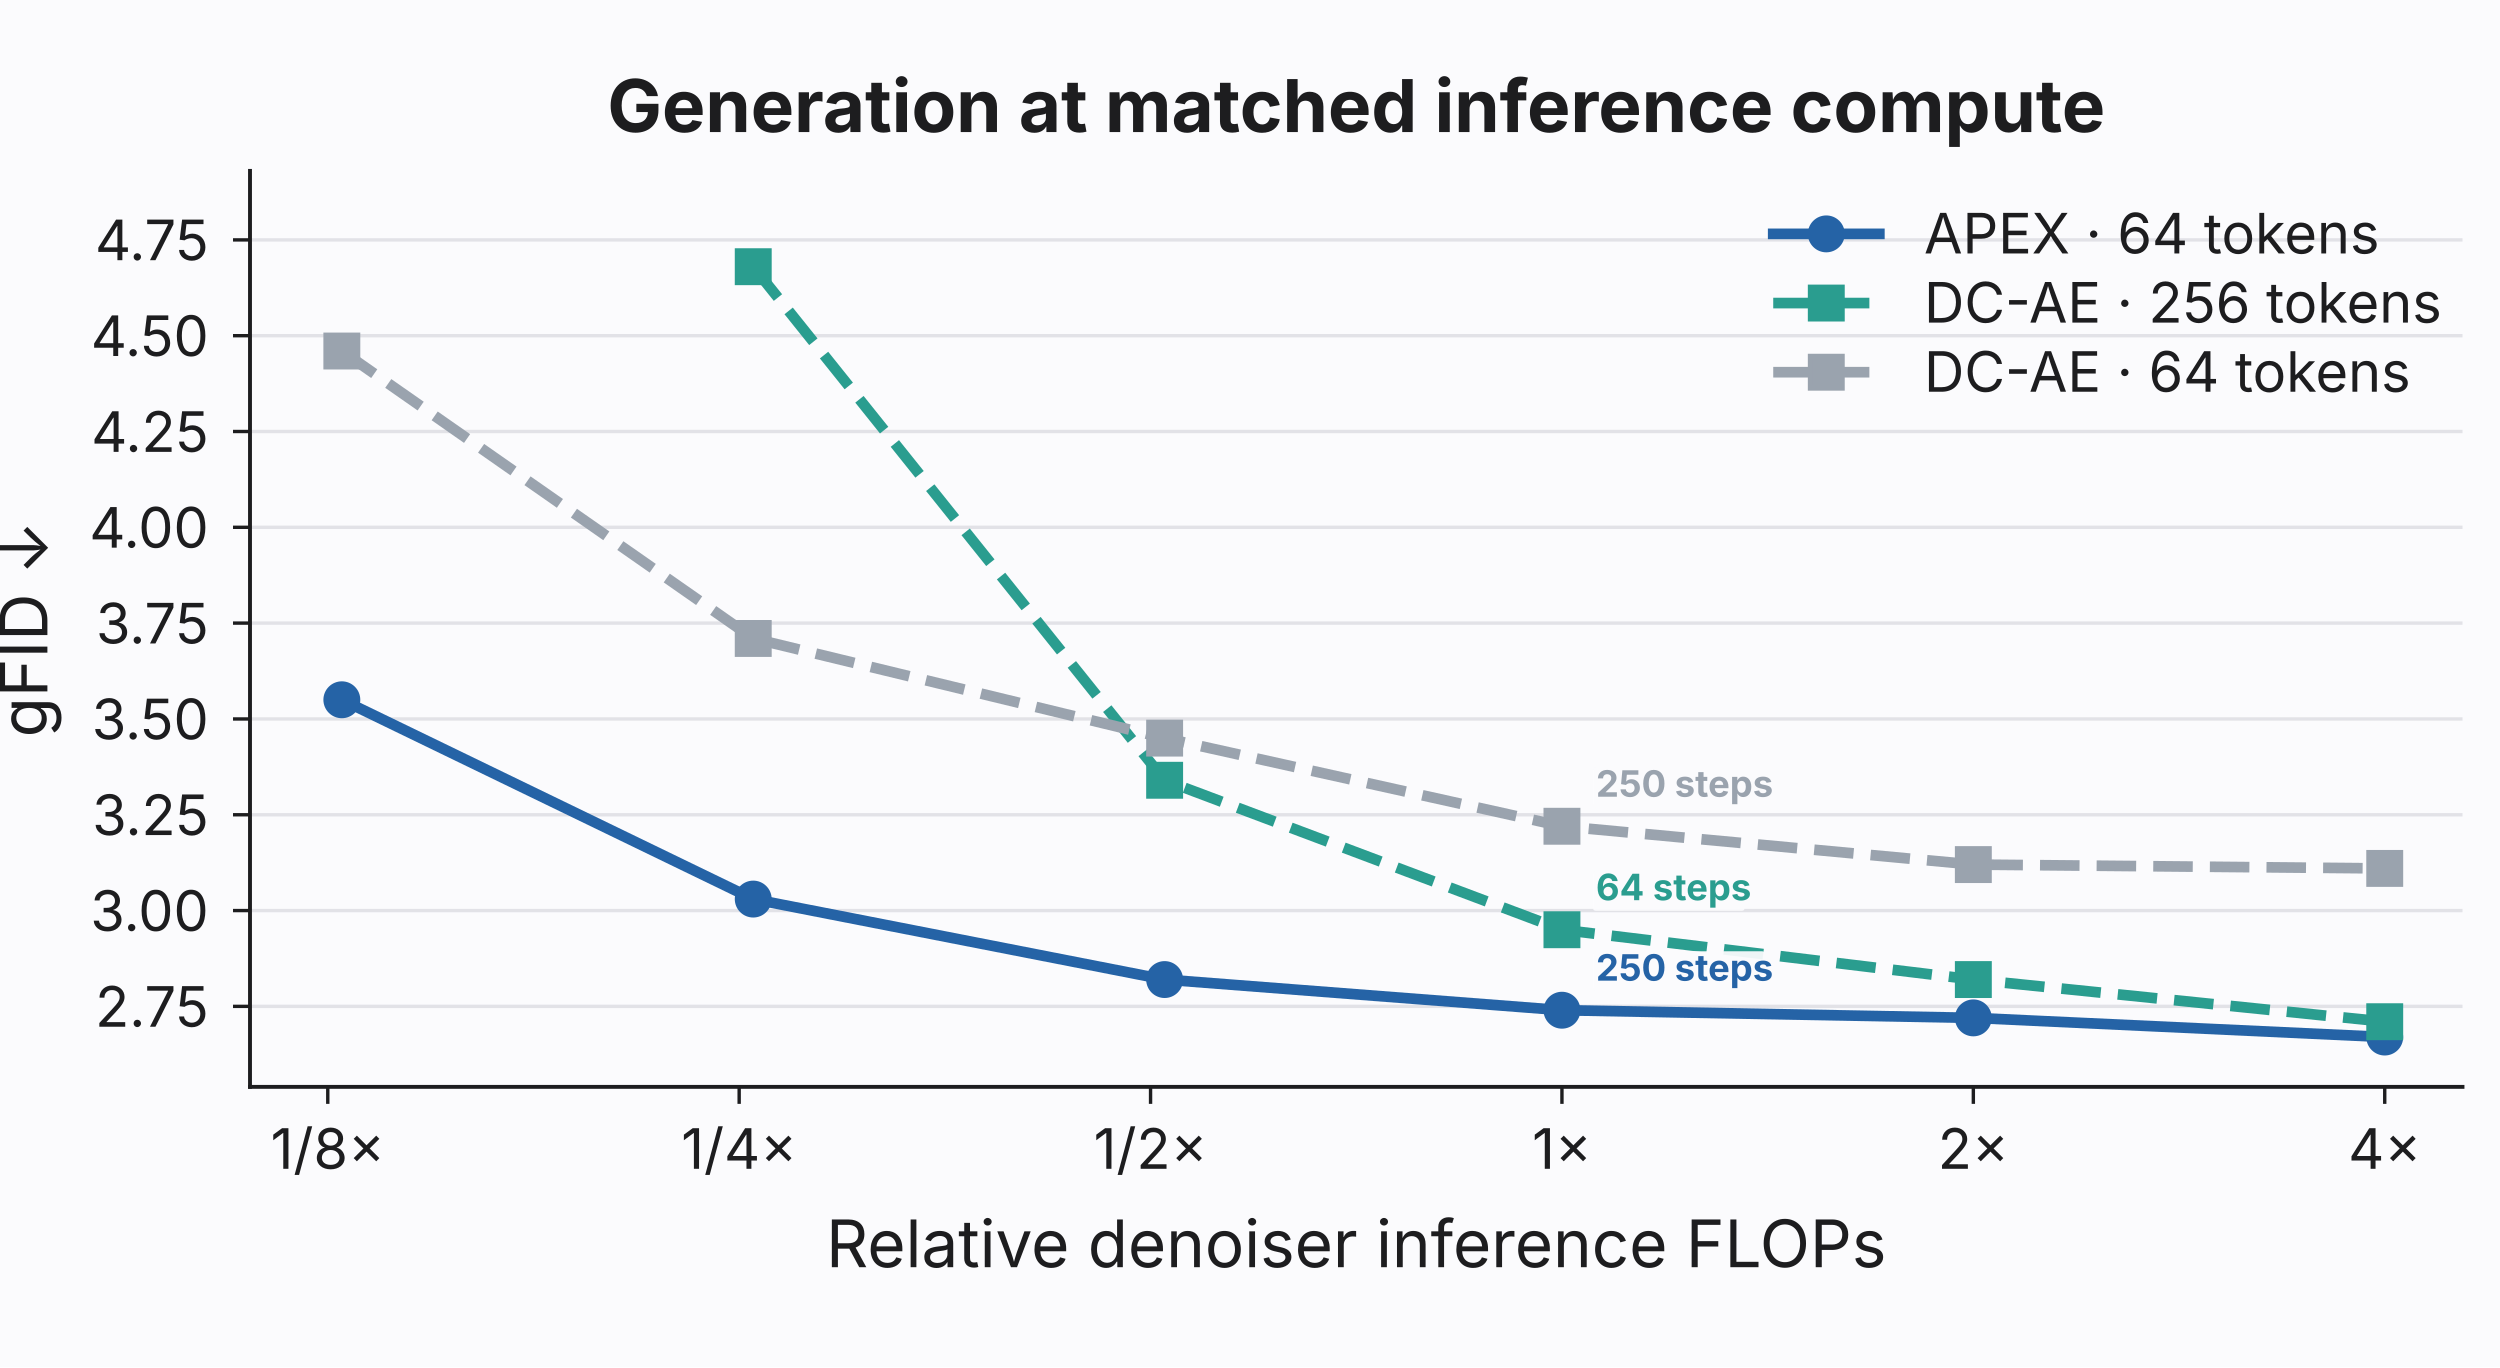
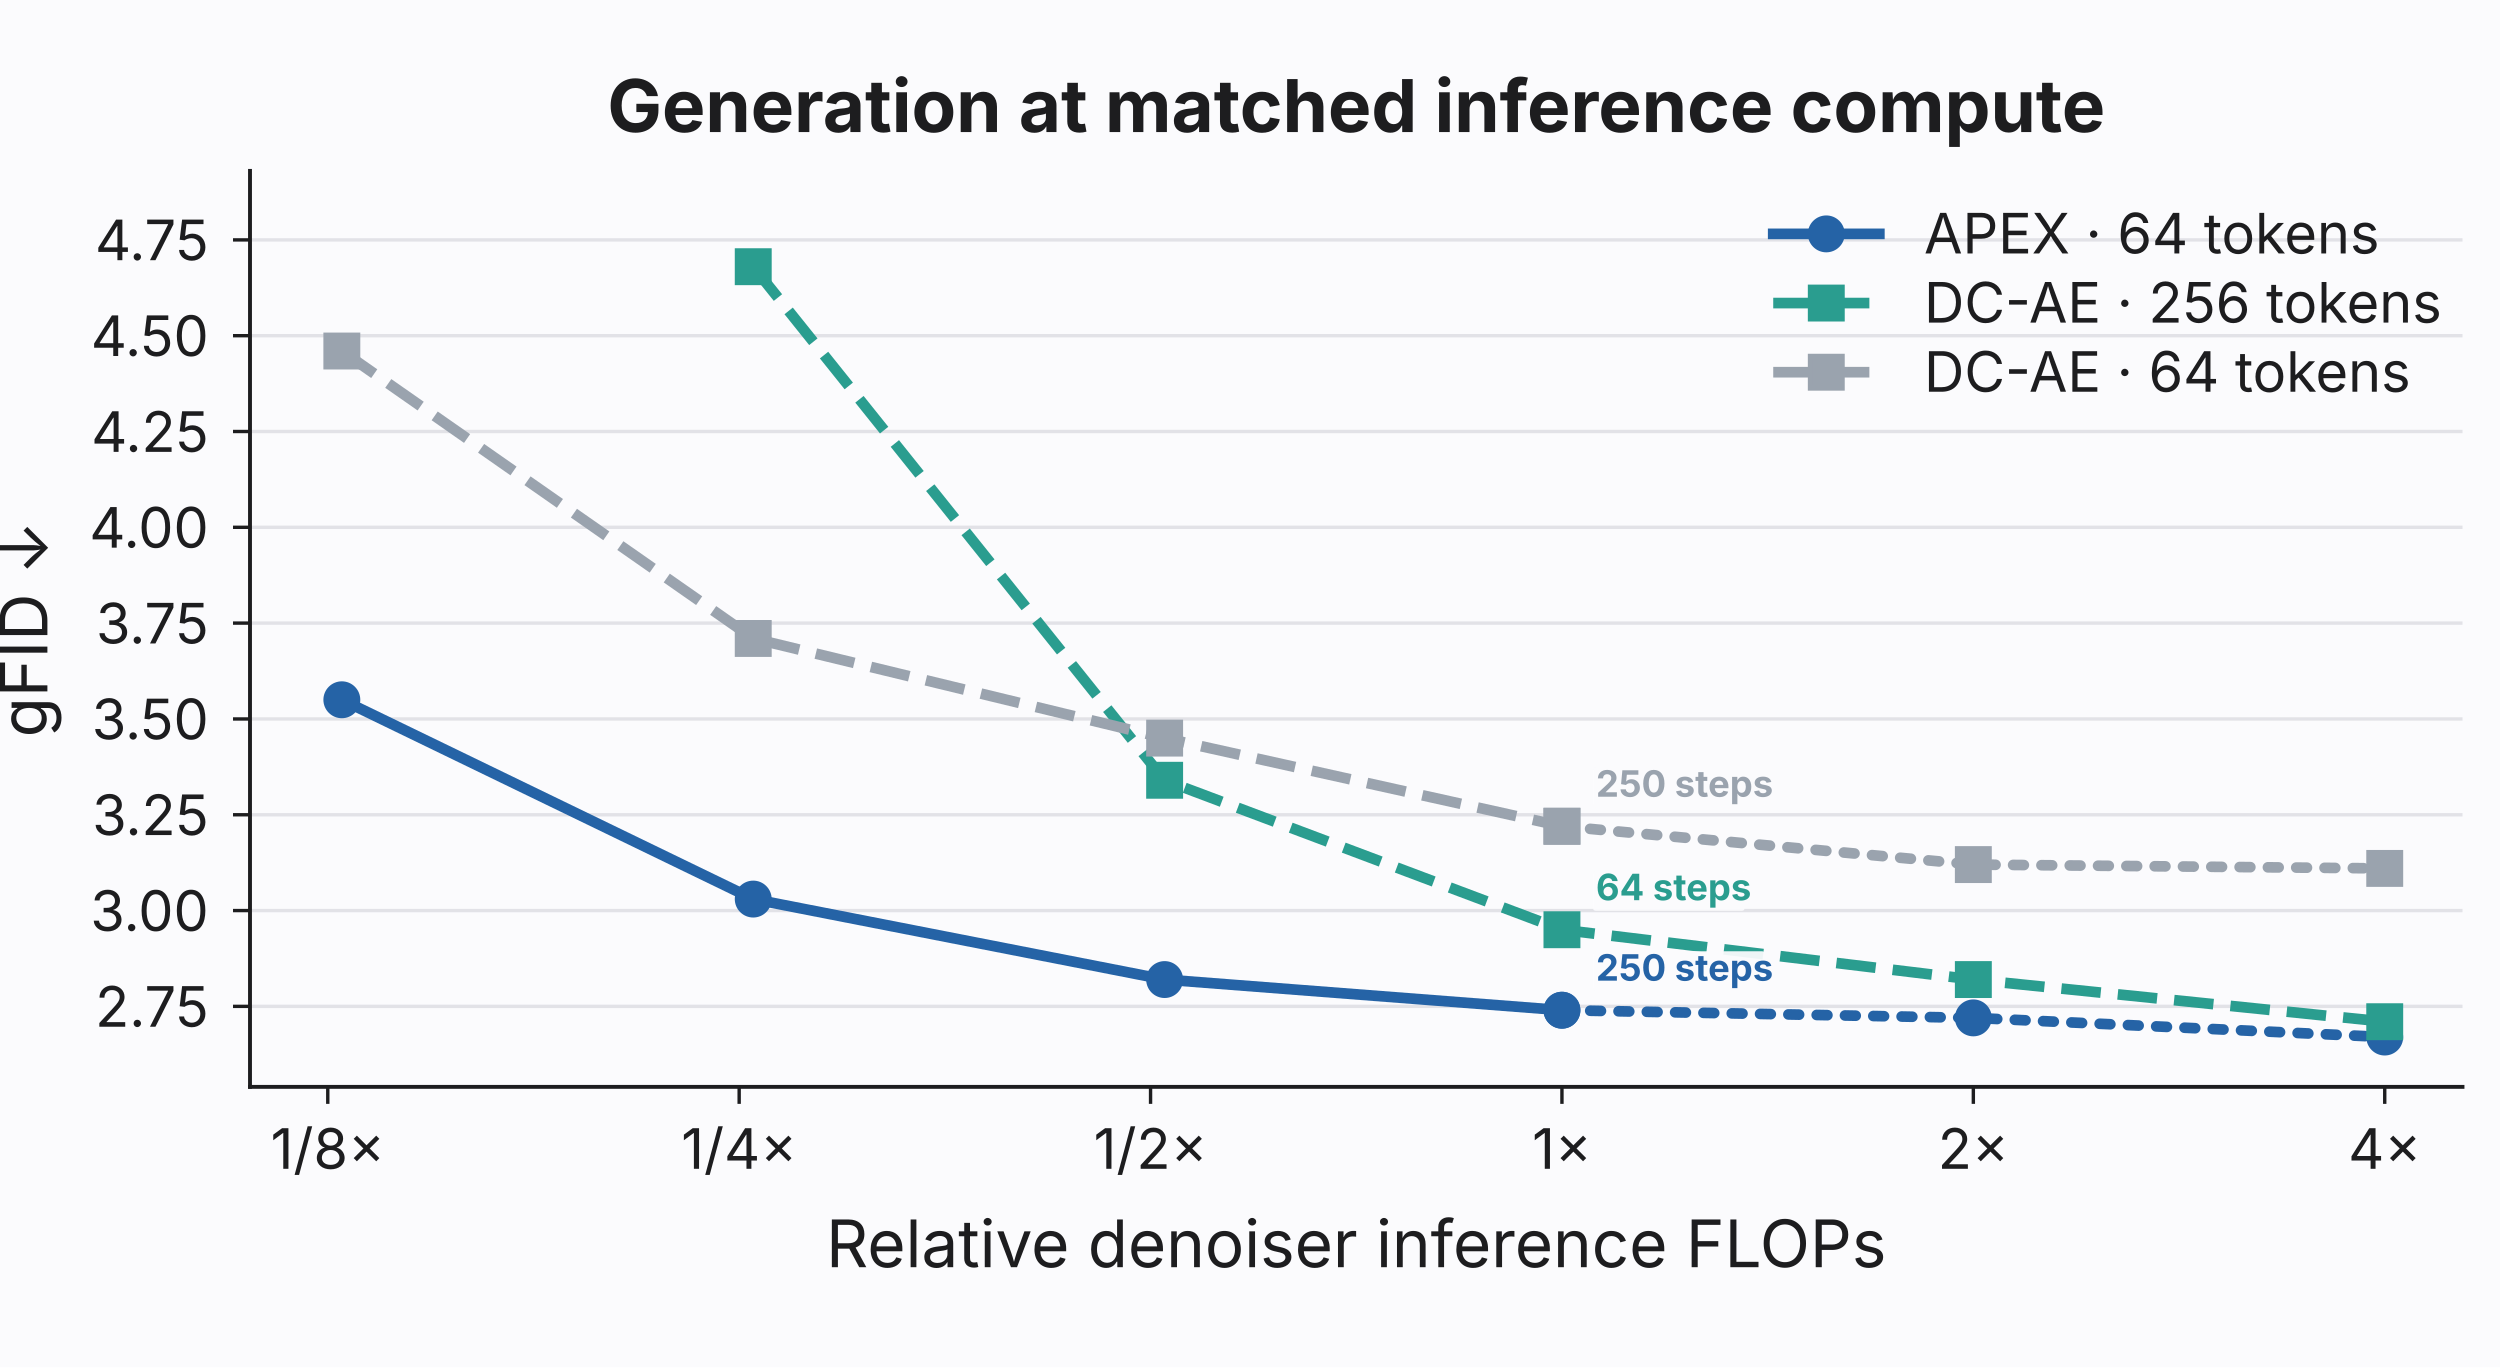
<svg xmlns="http://www.w3.org/2000/svg" xmlns:xlink="http://www.w3.org/1999/xlink" width="514.8pt" height="281.52pt" viewBox="0 0 514.8 281.52" version="1.1">
  <defs>
    <style type="text/css">*{stroke-linejoin: round; stroke-linecap: butt}</style>
  </defs>
  <g id="figure_1">
    <g id="patch_1">
      <path d="M 0 281.52 L 514.8 281.52 L 514.8 0 L 0 0 z " style="fill: #fbfbfd" />
    </g>
    <g id="axes_1">
      <g id="patch_2">
        <path d="M 51.48 223.808 L 507.078 223.808 L 507.078 35.19 L 51.48 35.19 z " style="fill: #fbfbfd" />
      </g>
      <g id="matplotlib.axis_1">
        <g id="xtick_1">
          <g id="line2d_1">
            <defs>
-               <path id="meca3f61204" d="M 0 0 L 0 3.5 " style="stroke: #1d1d1f; stroke-width: 0.7" />
+               <path id="md900655c46" d="M 0 0 L 0 3.5 " style="stroke: #1d1d1f; stroke-width: 0.7" />
            </defs>
            <g>
-               <use xlink:href="#meca3f61204" x="67.494" y="223.808" style="fill: #1d1d1f; stroke: #1d1d1f; stroke-width: 0.7" />
+               <use xlink:href="#md900655c46" x="67.494" y="223.808" style="fill: #1d1d1f; stroke: #1d1d1f; stroke-width: 0.7" />
            </g>
          </g>
          <g id="text_1">
            <text style="font-size: 11.5px; font-family: 'Inter', 'Arial', 'Helvetica', 'DejaVu Sans', sans-serif; text-anchor: middle; fill: #1d1d1f" x="67.494" y="240.681" transform="rotate(-0 67.49383 240.6807)">1/8×</text>
          </g>
        </g>
        <g id="xtick_2">
          <g id="line2d_2">
            <g>
-               <use xlink:href="#meca3f61204" x="152.208" y="223.808" style="fill: #1d1d1f; stroke: #1d1d1f; stroke-width: 0.7" />
+               <use xlink:href="#md900655c46" x="152.208" y="223.808" style="fill: #1d1d1f; stroke: #1d1d1f; stroke-width: 0.7" />
            </g>
          </g>
          <g id="text_2">
            <text style="font-size: 11.5px; font-family: 'Inter', 'Arial', 'Helvetica', 'DejaVu Sans', sans-serif; text-anchor: middle; fill: #1d1d1f" x="152.208" y="240.681" transform="rotate(-0 152.2079 240.6807)">1/4×</text>
          </g>
        </g>
        <g id="xtick_3">
          <g id="line2d_3">
            <g>
-               <use xlink:href="#meca3f61204" x="236.922" y="223.808" style="fill: #1d1d1f; stroke: #1d1d1f; stroke-width: 0.7" />
+               <use xlink:href="#md900655c46" x="236.922" y="223.808" style="fill: #1d1d1f; stroke: #1d1d1f; stroke-width: 0.7" />
            </g>
          </g>
          <g id="text_3">
            <text style="font-size: 11.5px; font-family: 'Inter', 'Arial', 'Helvetica', 'DejaVu Sans', sans-serif; text-anchor: middle; fill: #1d1d1f" x="236.922" y="240.681" transform="rotate(-0 236.922 240.6807)">1/2×</text>
          </g>
        </g>
        <g id="xtick_4">
          <g id="line2d_4">
            <g>
-               <use xlink:href="#meca3f61204" x="321.636" y="223.808" style="fill: #1d1d1f; stroke: #1d1d1f; stroke-width: 0.7" />
+               <use xlink:href="#md900655c46" x="321.636" y="223.808" style="fill: #1d1d1f; stroke: #1d1d1f; stroke-width: 0.7" />
            </g>
          </g>
          <g id="text_4">
            <text style="font-size: 11.5px; font-family: 'Inter', 'Arial', 'Helvetica', 'DejaVu Sans', sans-serif; text-anchor: middle; fill: #1d1d1f" x="321.636" y="240.681" transform="rotate(-0 321.636 240.6807)">1×</text>
          </g>
        </g>
        <g id="xtick_5">
          <g id="line2d_5">
            <g>
-               <use xlink:href="#meca3f61204" x="406.35" y="223.808" style="fill: #1d1d1f; stroke: #1d1d1f; stroke-width: 0.7" />
+               <use xlink:href="#md900655c46" x="406.35" y="223.808" style="fill: #1d1d1f; stroke: #1d1d1f; stroke-width: 0.7" />
            </g>
          </g>
          <g id="text_5">
            <text style="font-size: 11.5px; font-family: 'Inter', 'Arial', 'Helvetica', 'DejaVu Sans', sans-serif; text-anchor: middle; fill: #1d1d1f" x="406.35" y="240.681" transform="rotate(-0 406.3501 240.6807)">2×</text>
          </g>
        </g>
        <g id="xtick_6">
          <g id="line2d_6">
            <g>
-               <use xlink:href="#meca3f61204" x="491.064" y="223.808" style="fill: #1d1d1f; stroke: #1d1d1f; stroke-width: 0.7" />
+               <use xlink:href="#md900655c46" x="491.064" y="223.808" style="fill: #1d1d1f; stroke: #1d1d1f; stroke-width: 0.7" />
            </g>
          </g>
          <g id="text_6">
            <text style="font-size: 11.5px; font-family: 'Inter', 'Arial', 'Helvetica', 'DejaVu Sans', sans-serif; text-anchor: middle; fill: #1d1d1f" x="491.064" y="240.681" transform="rotate(-0 491.0642 240.6807)">4×</text>
          </g>
        </g>
        <g id="text_7">
          <text style="font-size: 13.5px; font-family: 'Inter', 'Arial', 'Helvetica', 'DejaVu Sans', sans-serif; text-anchor: middle; fill: #1d1d1f" x="279.279" y="260.937" transform="rotate(-0 279.279 260.9369)">Relative denoiser inference FLOPs</text>
        </g>
      </g>
      <g id="matplotlib.axis_2">
        <g id="ytick_1">
          <g id="line2d_7">
-             <path d="M 51.48 207.235 L 507.078 207.235 " clip-path="url(#pb59871fe45)" style="fill: none; stroke: #e2e2e7; stroke-width: 0.7; stroke-linecap: square" />
+             <path d="M 51.48 207.235 L 507.078 207.235 " clip-path="url(#pe31afc2b4c)" style="fill: none; stroke: #e2e2e7; stroke-width: 0.7; stroke-linecap: square" />
          </g>
          <g id="line2d_8">
            <defs>
-               <path id="mb2a04a43ec" d="M 0 0 L -3.5 0 " style="stroke: #1d1d1f; stroke-width: 0.7" />
+               <path id="m49a3f5e8ff" d="M 0 0 L -3.5 0 " style="stroke: #1d1d1f; stroke-width: 0.7" />
            </defs>
            <g>
-               <use xlink:href="#mb2a04a43ec" x="51.48" y="207.235" style="fill: #1d1d1f; stroke: #1d1d1f; stroke-width: 0.7" />
+               <use xlink:href="#m49a3f5e8ff" x="51.48" y="207.235" style="fill: #1d1d1f; stroke: #1d1d1f; stroke-width: 0.7" />
            </g>
          </g>
          <g id="text_8">
            <text style="font-size: 11.5px; font-family: 'Inter', 'Arial', 'Helvetica', 'DejaVu Sans', sans-serif; text-anchor: end; fill: #1d1d1f" x="42.98" y="211.421" transform="rotate(-0 42.98 211.4214)">2.75</text>
          </g>
        </g>
        <g id="ytick_2">
          <g id="line2d_9">
-             <path d="M 51.48 187.505 L 507.078 187.505 " clip-path="url(#pb59871fe45)" style="fill: none; stroke: #e2e2e7; stroke-width: 0.7; stroke-linecap: square" />
+             <path d="M 51.48 187.505 L 507.078 187.505 " clip-path="url(#pe31afc2b4c)" style="fill: none; stroke: #e2e2e7; stroke-width: 0.7; stroke-linecap: square" />
          </g>
          <g id="line2d_10">
            <g>
-               <use xlink:href="#mb2a04a43ec" x="51.48" y="187.505" style="fill: #1d1d1f; stroke: #1d1d1f; stroke-width: 0.7" />
+               <use xlink:href="#m49a3f5e8ff" x="51.48" y="187.505" style="fill: #1d1d1f; stroke: #1d1d1f; stroke-width: 0.7" />
            </g>
          </g>
          <g id="text_9">
            <text style="font-size: 11.5px; font-family: 'Inter', 'Arial', 'Helvetica', 'DejaVu Sans', sans-serif; text-anchor: end; fill: #1d1d1f" x="42.98" y="191.691" transform="rotate(-0 42.98 191.6914)">3.00</text>
          </g>
        </g>
        <g id="ytick_3">
          <g id="line2d_11">
-             <path d="M 51.48 167.775 L 507.078 167.775 " clip-path="url(#pb59871fe45)" style="fill: none; stroke: #e2e2e7; stroke-width: 0.7; stroke-linecap: square" />
+             <path d="M 51.48 167.775 L 507.078 167.775 " clip-path="url(#pe31afc2b4c)" style="fill: none; stroke: #e2e2e7; stroke-width: 0.7; stroke-linecap: square" />
          </g>
          <g id="line2d_12">
            <g>
-               <use xlink:href="#mb2a04a43ec" x="51.48" y="167.775" style="fill: #1d1d1f; stroke: #1d1d1f; stroke-width: 0.7" />
+               <use xlink:href="#m49a3f5e8ff" x="51.48" y="167.775" style="fill: #1d1d1f; stroke: #1d1d1f; stroke-width: 0.7" />
            </g>
          </g>
          <g id="text_10">
            <text style="font-size: 11.5px; font-family: 'Inter', 'Arial', 'Helvetica', 'DejaVu Sans', sans-serif; text-anchor: end; fill: #1d1d1f" x="42.98" y="171.961" transform="rotate(-0 42.98 171.9615)">3.25</text>
          </g>
        </g>
        <g id="ytick_4">
          <g id="line2d_13">
-             <path d="M 51.48 148.045 L 507.078 148.045 " clip-path="url(#pb59871fe45)" style="fill: none; stroke: #e2e2e7; stroke-width: 0.7; stroke-linecap: square" />
+             <path d="M 51.48 148.045 L 507.078 148.045 " clip-path="url(#pe31afc2b4c)" style="fill: none; stroke: #e2e2e7; stroke-width: 0.7; stroke-linecap: square" />
          </g>
          <g id="line2d_14">
            <g>
-               <use xlink:href="#mb2a04a43ec" x="51.48" y="148.045" style="fill: #1d1d1f; stroke: #1d1d1f; stroke-width: 0.7" />
+               <use xlink:href="#m49a3f5e8ff" x="51.48" y="148.045" style="fill: #1d1d1f; stroke: #1d1d1f; stroke-width: 0.7" />
            </g>
          </g>
          <g id="text_11">
            <text style="font-size: 11.5px; font-family: 'Inter', 'Arial', 'Helvetica', 'DejaVu Sans', sans-serif; text-anchor: end; fill: #1d1d1f" x="42.98" y="152.232" transform="rotate(-0 42.98 152.2315)">3.50</text>
          </g>
        </g>
        <g id="ytick_5">
          <g id="line2d_15">
-             <path d="M 51.48 128.315 L 507.078 128.315 " clip-path="url(#pb59871fe45)" style="fill: none; stroke: #e2e2e7; stroke-width: 0.7; stroke-linecap: square" />
+             <path d="M 51.48 128.315 L 507.078 128.315 " clip-path="url(#pe31afc2b4c)" style="fill: none; stroke: #e2e2e7; stroke-width: 0.7; stroke-linecap: square" />
          </g>
          <g id="line2d_16">
            <g>
-               <use xlink:href="#mb2a04a43ec" x="51.48" y="128.315" style="fill: #1d1d1f; stroke: #1d1d1f; stroke-width: 0.7" />
+               <use xlink:href="#m49a3f5e8ff" x="51.48" y="128.315" style="fill: #1d1d1f; stroke: #1d1d1f; stroke-width: 0.7" />
            </g>
          </g>
          <g id="text_12">
            <text style="font-size: 11.5px; font-family: 'Inter', 'Arial', 'Helvetica', 'DejaVu Sans', sans-serif; text-anchor: end; fill: #1d1d1f" x="42.98" y="132.502" transform="rotate(-0 42.98 132.5016)">3.75</text>
          </g>
        </g>
        <g id="ytick_6">
          <g id="line2d_17">
-             <path d="M 51.48 108.585 L 507.078 108.585 " clip-path="url(#pb59871fe45)" style="fill: none; stroke: #e2e2e7; stroke-width: 0.7; stroke-linecap: square" />
+             <path d="M 51.48 108.585 L 507.078 108.585 " clip-path="url(#pe31afc2b4c)" style="fill: none; stroke: #e2e2e7; stroke-width: 0.7; stroke-linecap: square" />
          </g>
          <g id="line2d_18">
            <g>
-               <use xlink:href="#mb2a04a43ec" x="51.48" y="108.585" style="fill: #1d1d1f; stroke: #1d1d1f; stroke-width: 0.7" />
+               <use xlink:href="#m49a3f5e8ff" x="51.48" y="108.585" style="fill: #1d1d1f; stroke: #1d1d1f; stroke-width: 0.7" />
            </g>
          </g>
          <g id="text_13">
            <text style="font-size: 11.5px; font-family: 'Inter', 'Arial', 'Helvetica', 'DejaVu Sans', sans-serif; text-anchor: end; fill: #1d1d1f" x="42.98" y="112.772" transform="rotate(-0 42.98 112.7716)">4.00</text>
          </g>
        </g>
        <g id="ytick_7">
          <g id="line2d_19">
-             <path d="M 51.48 88.855 L 507.078 88.855 " clip-path="url(#pb59871fe45)" style="fill: none; stroke: #e2e2e7; stroke-width: 0.7; stroke-linecap: square" />
+             <path d="M 51.48 88.855 L 507.078 88.855 " clip-path="url(#pe31afc2b4c)" style="fill: none; stroke: #e2e2e7; stroke-width: 0.7; stroke-linecap: square" />
          </g>
          <g id="line2d_20">
            <g>
-               <use xlink:href="#mb2a04a43ec" x="51.48" y="88.855" style="fill: #1d1d1f; stroke: #1d1d1f; stroke-width: 0.7" />
+               <use xlink:href="#m49a3f5e8ff" x="51.48" y="88.855" style="fill: #1d1d1f; stroke: #1d1d1f; stroke-width: 0.7" />
            </g>
          </g>
          <g id="text_14">
            <text style="font-size: 11.5px; font-family: 'Inter', 'Arial', 'Helvetica', 'DejaVu Sans', sans-serif; text-anchor: end; fill: #1d1d1f" x="42.98" y="93.042" transform="rotate(-0 42.98 93.04164)">4.25</text>
          </g>
        </g>
        <g id="ytick_8">
          <g id="line2d_21">
-             <path d="M 51.48 69.126 L 507.078 69.126 " clip-path="url(#pb59871fe45)" style="fill: none; stroke: #e2e2e7; stroke-width: 0.7; stroke-linecap: square" />
+             <path d="M 51.48 69.126 L 507.078 69.126 " clip-path="url(#pe31afc2b4c)" style="fill: none; stroke: #e2e2e7; stroke-width: 0.7; stroke-linecap: square" />
          </g>
          <g id="line2d_22">
            <g>
-               <use xlink:href="#mb2a04a43ec" x="51.48" y="69.126" style="fill: #1d1d1f; stroke: #1d1d1f; stroke-width: 0.7" />
+               <use xlink:href="#m49a3f5e8ff" x="51.48" y="69.126" style="fill: #1d1d1f; stroke: #1d1d1f; stroke-width: 0.7" />
            </g>
          </g>
          <g id="text_15">
            <text style="font-size: 11.5px; font-family: 'Inter', 'Arial', 'Helvetica', 'DejaVu Sans', sans-serif; text-anchor: end; fill: #1d1d1f" x="42.98" y="73.312" transform="rotate(-0 42.98 73.31168)">4.50</text>
          </g>
        </g>
        <g id="ytick_9">
          <g id="line2d_23">
-             <path d="M 51.48 49.396 L 507.078 49.396 " clip-path="url(#pb59871fe45)" style="fill: none; stroke: #e2e2e7; stroke-width: 0.7; stroke-linecap: square" />
+             <path d="M 51.48 49.396 L 507.078 49.396 " clip-path="url(#pe31afc2b4c)" style="fill: none; stroke: #e2e2e7; stroke-width: 0.7; stroke-linecap: square" />
          </g>
          <g id="line2d_24">
            <g>
-               <use xlink:href="#mb2a04a43ec" x="51.48" y="49.396" style="fill: #1d1d1f; stroke: #1d1d1f; stroke-width: 0.7" />
+               <use xlink:href="#m49a3f5e8ff" x="51.48" y="49.396" style="fill: #1d1d1f; stroke: #1d1d1f; stroke-width: 0.7" />
            </g>
          </g>
          <g id="text_16">
            <text style="font-size: 11.5px; font-family: 'Inter', 'Arial', 'Helvetica', 'DejaVu Sans', sans-serif; text-anchor: end; fill: #1d1d1f" x="42.98" y="53.582" transform="rotate(-0 42.98 53.58173)">4.75</text>
          </g>
        </g>
        <g id="text_17">
          <text style="font-size: 13.5px; font-family: 'Inter', 'Arial', 'Helvetica', 'DejaVu Sans', sans-serif; text-anchor: middle; fill: #1d1d1f" x="9.759" y="129.499" transform="rotate(-90 9.758594 129.4992)">gFID ↓</text>
        </g>
      </g>
      <g id="patch_3">
        <path d="M 51.48 223.808 L 51.48 35.19 " style="fill: none; stroke: #1d1d1f; stroke-width: 0.8; stroke-linejoin: miter; stroke-linecap: square" />
      </g>
      <g id="patch_4">
        <path d="M 51.48 223.808 L 507.078 223.808 " style="fill: none; stroke: #1d1d1f; stroke-width: 0.8; stroke-linejoin: miter; stroke-linecap: square" />
      </g>
      <g id="text_18">
        <text style="font-weight: 700; font-size: 15px; font-family: 'Inter', 'Arial', 'Helvetica', 'DejaVu Sans', sans-serif; text-anchor: middle; fill: #1d1d1f" x="279.279" y="27.19" transform="rotate(-0 279.279 27.19)">Generation at matched inference compute</text>
      </g>
      <g id="line2d_25">
-         <path d="M 70.392 144.099 L 155.106 185.138 L 239.821 201.711 L 321.636 208.024 L 406.35 209.603 L 491.064 213.549 " clip-path="url(#pb59871fe45)" style="fill: none; stroke: #2563a6; stroke-width: 2.2; stroke-linecap: square" />
+         <path d="M 70.392 144.099 L 155.106 185.138 L 239.821 201.711 L 321.636 208.024 " clip-path="url(#pe31afc2b4c)" style="fill: none; stroke: #2563a6; stroke-width: 2.2; stroke-linecap: square" />
        <defs>
-           <path id="m5de8b7181c" d="M 0 3.3 C 0.875 3.3 1.715 2.952 2.333 2.333 C 2.952 1.715 3.3 0.875 3.3 0 C 3.3 -0.875 2.952 -1.715 2.333 -2.333 C 1.715 -2.952 0.875 -3.3 0 -3.3 C -0.875 -3.3 -1.715 -2.952 -2.333 -2.333 C -2.952 -1.715 -3.3 -0.875 -3.3 0 C -3.3 0.875 -2.952 1.715 -2.333 2.333 C -1.715 2.952 -0.875 3.3 0 3.3 z " style="stroke: #2563a6" />
+           <path id="m1cb63aa934" d="M 0 3.3 C 0.875 3.3 1.715 2.952 2.333 2.333 C 2.952 1.715 3.3 0.875 3.3 0 C 3.3 -0.875 2.952 -1.715 2.333 -2.333 C 1.715 -2.952 0.875 -3.3 0 -3.3 C -0.875 -3.3 -1.715 -2.952 -2.333 -2.333 C -2.952 -1.715 -3.3 -0.875 -3.3 0 C -3.3 0.875 -2.952 1.715 -2.333 2.333 C -1.715 2.952 -0.875 3.3 0 3.3 z " style="stroke: #2563a6" />
        </defs>
-         <g clip-path="url(#pb59871fe45)">
-           <use xlink:href="#m5de8b7181c" x="70.392" y="144.099" style="fill: #2563a6; stroke: #2563a6" />
-           <use xlink:href="#m5de8b7181c" x="155.106" y="185.138" style="fill: #2563a6; stroke: #2563a6" />
-           <use xlink:href="#m5de8b7181c" x="239.821" y="201.711" style="fill: #2563a6; stroke: #2563a6" />
-           <use xlink:href="#m5de8b7181c" x="321.636" y="208.024" style="fill: #2563a6; stroke: #2563a6" />
-           <use xlink:href="#m5de8b7181c" x="406.35" y="209.603" style="fill: #2563a6; stroke: #2563a6" />
-           <use xlink:href="#m5de8b7181c" x="491.064" y="213.549" style="fill: #2563a6; stroke: #2563a6" />
+         <g clip-path="url(#pe31afc2b4c)">
+           <use xlink:href="#m1cb63aa934" x="70.392" y="144.099" style="fill: #2563a6; stroke: #2563a6" />
+           <use xlink:href="#m1cb63aa934" x="155.106" y="185.138" style="fill: #2563a6; stroke: #2563a6" />
+           <use xlink:href="#m1cb63aa934" x="239.821" y="201.711" style="fill: #2563a6; stroke: #2563a6" />
+           <use xlink:href="#m1cb63aa934" x="321.636" y="208.024" style="fill: #2563a6; stroke: #2563a6" />
        </g>
      </g>
      <g id="line2d_26">
-         <path d="M 155.106 54.92 L 239.821 160.673 L 321.636 191.451 L 406.35 201.711 L 491.064 210.392 " clip-path="url(#pb59871fe45)" style="fill: none; stroke-dasharray: 8.14,3.52; stroke-dashoffset: 0; stroke: #2a9d8f; stroke-width: 2.2" />
+         <path d="M 321.636 208.024 L 406.35 209.603 L 491.064 213.549 " clip-path="url(#pe31afc2b4c)" style="fill: none; stroke-dasharray: 2.2,3.63; stroke-dashoffset: 0; stroke: #2563a6; stroke-width: 2.2; stroke-linecap: round" />
+         <g clip-path="url(#pe31afc2b4c)">
+           <use xlink:href="#m1cb63aa934" x="321.636" y="208.024" style="fill: #2563a6; stroke: #2563a6" />
+           <use xlink:href="#m1cb63aa934" x="406.35" y="209.603" style="fill: #2563a6; stroke: #2563a6" />
+           <use xlink:href="#m1cb63aa934" x="491.064" y="213.549" style="fill: #2563a6; stroke: #2563a6" />
+         </g>
+       </g>
+       <g id="line2d_27">
+         <path d="M 155.106 54.92 L 239.821 160.673 L 321.636 191.451 L 406.35 201.711 L 491.064 210.392 " clip-path="url(#pe31afc2b4c)" style="fill: none; stroke-dasharray: 8.14,3.52; stroke-dashoffset: 0; stroke: #2a9d8f; stroke-width: 2.2" />
        <defs>
-           <path id="m723fdaccd1" d="M -3.3 3.3 L 3.3 3.3 L 3.3 -3.3 L -3.3 -3.3 z " style="stroke: #2a9d8f; stroke-linejoin: miter" />
+           <path id="m35388c3200" d="M -3.3 3.3 L 3.3 3.3 L 3.3 -3.3 L -3.3 -3.3 z " style="stroke: #2a9d8f; stroke-linejoin: miter" />
        </defs>
-         <g clip-path="url(#pb59871fe45)">
-           <use xlink:href="#m723fdaccd1" x="155.106" y="54.92" style="fill: #2a9d8f; stroke: #2a9d8f; stroke-linejoin: miter" />
-           <use xlink:href="#m723fdaccd1" x="239.821" y="160.673" style="fill: #2a9d8f; stroke: #2a9d8f; stroke-linejoin: miter" />
-           <use xlink:href="#m723fdaccd1" x="321.636" y="191.451" style="fill: #2a9d8f; stroke: #2a9d8f; stroke-linejoin: miter" />
-           <use xlink:href="#m723fdaccd1" x="406.35" y="201.711" style="fill: #2a9d8f; stroke: #2a9d8f; stroke-linejoin: miter" />
-           <use xlink:href="#m723fdaccd1" x="491.064" y="210.392" style="fill: #2a9d8f; stroke: #2a9d8f; stroke-linejoin: miter" />
-         </g>
-       </g>
-       <g id="line2d_27">
-         <path d="M 70.392 72.282 L 155.106 131.472 L 239.821 151.991 L 321.636 170.143 L 406.35 178.035 L 491.064 178.824 " clip-path="url(#pb59871fe45)" style="fill: none; stroke-dasharray: 8.14,3.52; stroke-dashoffset: 0; stroke: #9aa3ae; stroke-width: 2.2" />
+         <g clip-path="url(#pe31afc2b4c)">
+           <use xlink:href="#m35388c3200" x="155.106" y="54.92" style="fill: #2a9d8f; stroke: #2a9d8f; stroke-linejoin: miter" />
+           <use xlink:href="#m35388c3200" x="239.821" y="160.673" style="fill: #2a9d8f; stroke: #2a9d8f; stroke-linejoin: miter" />
+           <use xlink:href="#m35388c3200" x="321.636" y="191.451" style="fill: #2a9d8f; stroke: #2a9d8f; stroke-linejoin: miter" />
+           <use xlink:href="#m35388c3200" x="406.35" y="201.711" style="fill: #2a9d8f; stroke: #2a9d8f; stroke-linejoin: miter" />
+           <use xlink:href="#m35388c3200" x="491.064" y="210.392" style="fill: #2a9d8f; stroke: #2a9d8f; stroke-linejoin: miter" />
+         </g>
+       </g>
+       <g id="line2d_28">
+         <path d="M 70.392 72.282 L 155.106 131.472 L 239.821 151.991 L 321.636 170.143 " clip-path="url(#pe31afc2b4c)" style="fill: none; stroke-dasharray: 8.14,3.52; stroke-dashoffset: 0; stroke: #9aa3ae; stroke-width: 2.2" />
        <defs>
-           <path id="m8f8aaf764e" d="M -3.3 3.3 L 3.3 3.3 L 3.3 -3.3 L -3.3 -3.3 z " style="stroke: #9aa3ae; stroke-linejoin: miter" />
+           <path id="m61f12fcda9" d="M -3.3 3.3 L 3.3 3.3 L 3.3 -3.3 L -3.3 -3.3 z " style="stroke: #9aa3ae; stroke-linejoin: miter" />
        </defs>
-         <g clip-path="url(#pb59871fe45)">
-           <use xlink:href="#m8f8aaf764e" x="70.392" y="72.282" style="fill: #9aa3ae; stroke: #9aa3ae; stroke-linejoin: miter" />
-           <use xlink:href="#m8f8aaf764e" x="155.106" y="131.472" style="fill: #9aa3ae; stroke: #9aa3ae; stroke-linejoin: miter" />
-           <use xlink:href="#m8f8aaf764e" x="239.821" y="151.991" style="fill: #9aa3ae; stroke: #9aa3ae; stroke-linejoin: miter" />
-           <use xlink:href="#m8f8aaf764e" x="321.636" y="170.143" style="fill: #9aa3ae; stroke: #9aa3ae; stroke-linejoin: miter" />
-           <use xlink:href="#m8f8aaf764e" x="406.35" y="178.035" style="fill: #9aa3ae; stroke: #9aa3ae; stroke-linejoin: miter" />
-           <use xlink:href="#m8f8aaf764e" x="491.064" y="178.824" style="fill: #9aa3ae; stroke: #9aa3ae; stroke-linejoin: miter" />
+         <g clip-path="url(#pe31afc2b4c)">
+           <use xlink:href="#m61f12fcda9" x="70.392" y="72.282" style="fill: #9aa3ae; stroke: #9aa3ae; stroke-linejoin: miter" />
+           <use xlink:href="#m61f12fcda9" x="155.106" y="131.472" style="fill: #9aa3ae; stroke: #9aa3ae; stroke-linejoin: miter" />
+           <use xlink:href="#m61f12fcda9" x="239.821" y="151.991" style="fill: #9aa3ae; stroke: #9aa3ae; stroke-linejoin: miter" />
+           <use xlink:href="#m61f12fcda9" x="321.636" y="170.143" style="fill: #9aa3ae; stroke: #9aa3ae; stroke-linejoin: miter" />
+         </g>
+       </g>
+       <g id="line2d_29">
+         <path d="M 321.636 170.143 L 406.35 178.035 L 491.064 178.824 " clip-path="url(#pe31afc2b4c)" style="fill: none; stroke-dasharray: 2.2,3.63; stroke-dashoffset: 0; stroke: #9aa3ae; stroke-width: 2.2; stroke-linecap: round" />
+         <g clip-path="url(#pe31afc2b4c)">
+           <use xlink:href="#m61f12fcda9" x="321.636" y="170.143" style="fill: #9aa3ae; stroke: #9aa3ae; stroke-linejoin: miter" />
+           <use xlink:href="#m61f12fcda9" x="406.35" y="178.035" style="fill: #9aa3ae; stroke: #9aa3ae; stroke-linejoin: miter" />
+           <use xlink:href="#m61f12fcda9" x="491.064" y="178.824" style="fill: #9aa3ae; stroke: #9aa3ae; stroke-linejoin: miter" />
        </g>
      </g>
      <g id="legend_1">
-         <g id="line2d_28">
+         <g id="line2d_30">
          <path d="M 365.143 48.162 L 376.068 48.162 L 386.993 48.162 " style="fill: none; stroke: #2563a6; stroke-width: 2.2; stroke-linecap: square" />
          <g>
-             <use xlink:href="#m5de8b7181c" x="376.068" y="48.162" style="fill: #2563a6; stroke: #2563a6" />
+             <use xlink:href="#m1cb63aa934" x="376.068" y="48.162" style="fill: #2563a6; stroke: #2563a6" />
          </g>
        </g>
        <g id="text_19">
          <text style="font-size: 11.5px; font-family: 'Inter', 'Arial', 'Helvetica', 'DejaVu Sans', sans-serif; text-anchor: start; fill: #1d1d1f" x="396.193" y="52.187" transform="rotate(-0 396.1928 52.18731)">APEX · 64 tokens</text>
        </g>
-         <g id="line2d_29">
+         <g id="line2d_31">
          <path d="M 365.143 62.405 L 376.068 62.405 L 386.993 62.405 " style="fill: none; stroke-dasharray: 8.14,3.52; stroke-dashoffset: 0; stroke: #2a9d8f; stroke-width: 2.2" />
          <g>
-             <use xlink:href="#m723fdaccd1" x="376.068" y="62.405" style="fill: #2a9d8f; stroke: #2a9d8f; stroke-linejoin: miter" />
+             <use xlink:href="#m35388c3200" x="376.068" y="62.405" style="fill: #2a9d8f; stroke: #2a9d8f; stroke-linejoin: miter" />
          </g>
        </g>
        <g id="text_20">
          <text style="font-size: 11.5px; font-family: 'Inter', 'Arial', 'Helvetica', 'DejaVu Sans', sans-serif; text-anchor: start; fill: #1d1d1f" x="396.193" y="66.43" transform="rotate(-0 396.1928 66.42979)">DC-AE · 256 tokens</text>
        </g>
-         <g id="line2d_30">
+         <g id="line2d_32">
          <path d="M 365.143 76.647 L 376.068 76.647 L 386.993 76.647 " style="fill: none; stroke-dasharray: 8.14,3.52; stroke-dashoffset: 0; stroke: #9aa3ae; stroke-width: 2.2" />
          <g>
-             <use xlink:href="#m8f8aaf764e" x="376.068" y="76.647" style="fill: #9aa3ae; stroke: #9aa3ae; stroke-linejoin: miter" />
+             <use xlink:href="#m61f12fcda9" x="376.068" y="76.647" style="fill: #9aa3ae; stroke: #9aa3ae; stroke-linejoin: miter" />
          </g>
        </g>
        <g id="text_21">
          <text style="font-size: 11.5px; font-family: 'Inter', 'Arial', 'Helvetica', 'DejaVu Sans', sans-serif; text-anchor: start; fill: #1d1d1f" x="396.193" y="80.672" transform="rotate(-0 396.1928 80.67227)">DC-AE · 64 tokens</text>
        </g>
      </g>
      <g id="text_22">
        <g id="patch_5">
          <path d="M 328.636 204.124 L 362.822 204.124 Q 363.422 204.124 363.422 203.524 L 363.422 196.486 Q 363.422 195.886 362.822 195.886 L 328.636 195.886 Q 328.036 195.886 328.036 196.486 L 328.036 203.524 Q 328.036 204.124 328.636 204.124 z " style="fill: #fbfbfd; opacity: 0.94" />
        </g>
        <text style="font-weight: 700; font-size: 7.5px; font-family: 'Inter', 'Arial', 'Helvetica', 'DejaVu Sans', sans-serif; text-anchor: start; fill: #2563a6" x="328.636" y="201.946" transform="rotate(-0 328.636 201.9461)">250 steps</text>
      </g>
      <g id="text_23">
        <g id="patch_6">
          <path d="M 328.636 187.551 L 358.651 187.551 Q 359.251 187.551 359.251 186.951 L 359.251 179.913 Q 359.251 179.313 358.651 179.313 L 328.636 179.313 Q 328.036 179.313 328.036 179.913 L 328.036 186.951 Q 328.036 187.551 328.636 187.551 z " style="fill: #fbfbfd; opacity: 0.94" />
        </g>
        <text style="font-weight: 700; font-size: 7.5px; font-family: 'Inter', 'Arial', 'Helvetica', 'DejaVu Sans', sans-serif; text-anchor: start; fill: #2a9d8f" x="328.636" y="185.373" transform="rotate(-0 328.636 185.3729)">64 steps</text>
      </g>
      <g id="text_24">
        <g id="patch_7">
          <path d="M 328.636 166.243 L 362.822 166.243 Q 363.422 166.243 363.422 165.643 L 363.422 158.604 Q 363.422 158.004 362.822 158.004 L 328.636 158.004 Q 328.036 158.004 328.036 158.604 L 328.036 165.643 Q 328.036 166.243 328.636 166.243 z " style="fill: #fbfbfd; opacity: 0.94" />
        </g>
        <text style="font-weight: 700; font-size: 7.5px; font-family: 'Inter', 'Arial', 'Helvetica', 'DejaVu Sans', sans-serif; text-anchor: start; fill: #9aa3ae" x="328.636" y="164.065" transform="rotate(-0 328.636 164.0645)">250 steps</text>
      </g>
    </g>
  </g>
  <defs>
-     <clipPath id="pb59871fe45">
+     <clipPath id="pe31afc2b4c">
      <rect x="51.48" y="35.19" width="455.598" height="188.618" />
    </clipPath>
  </defs>
</svg>
